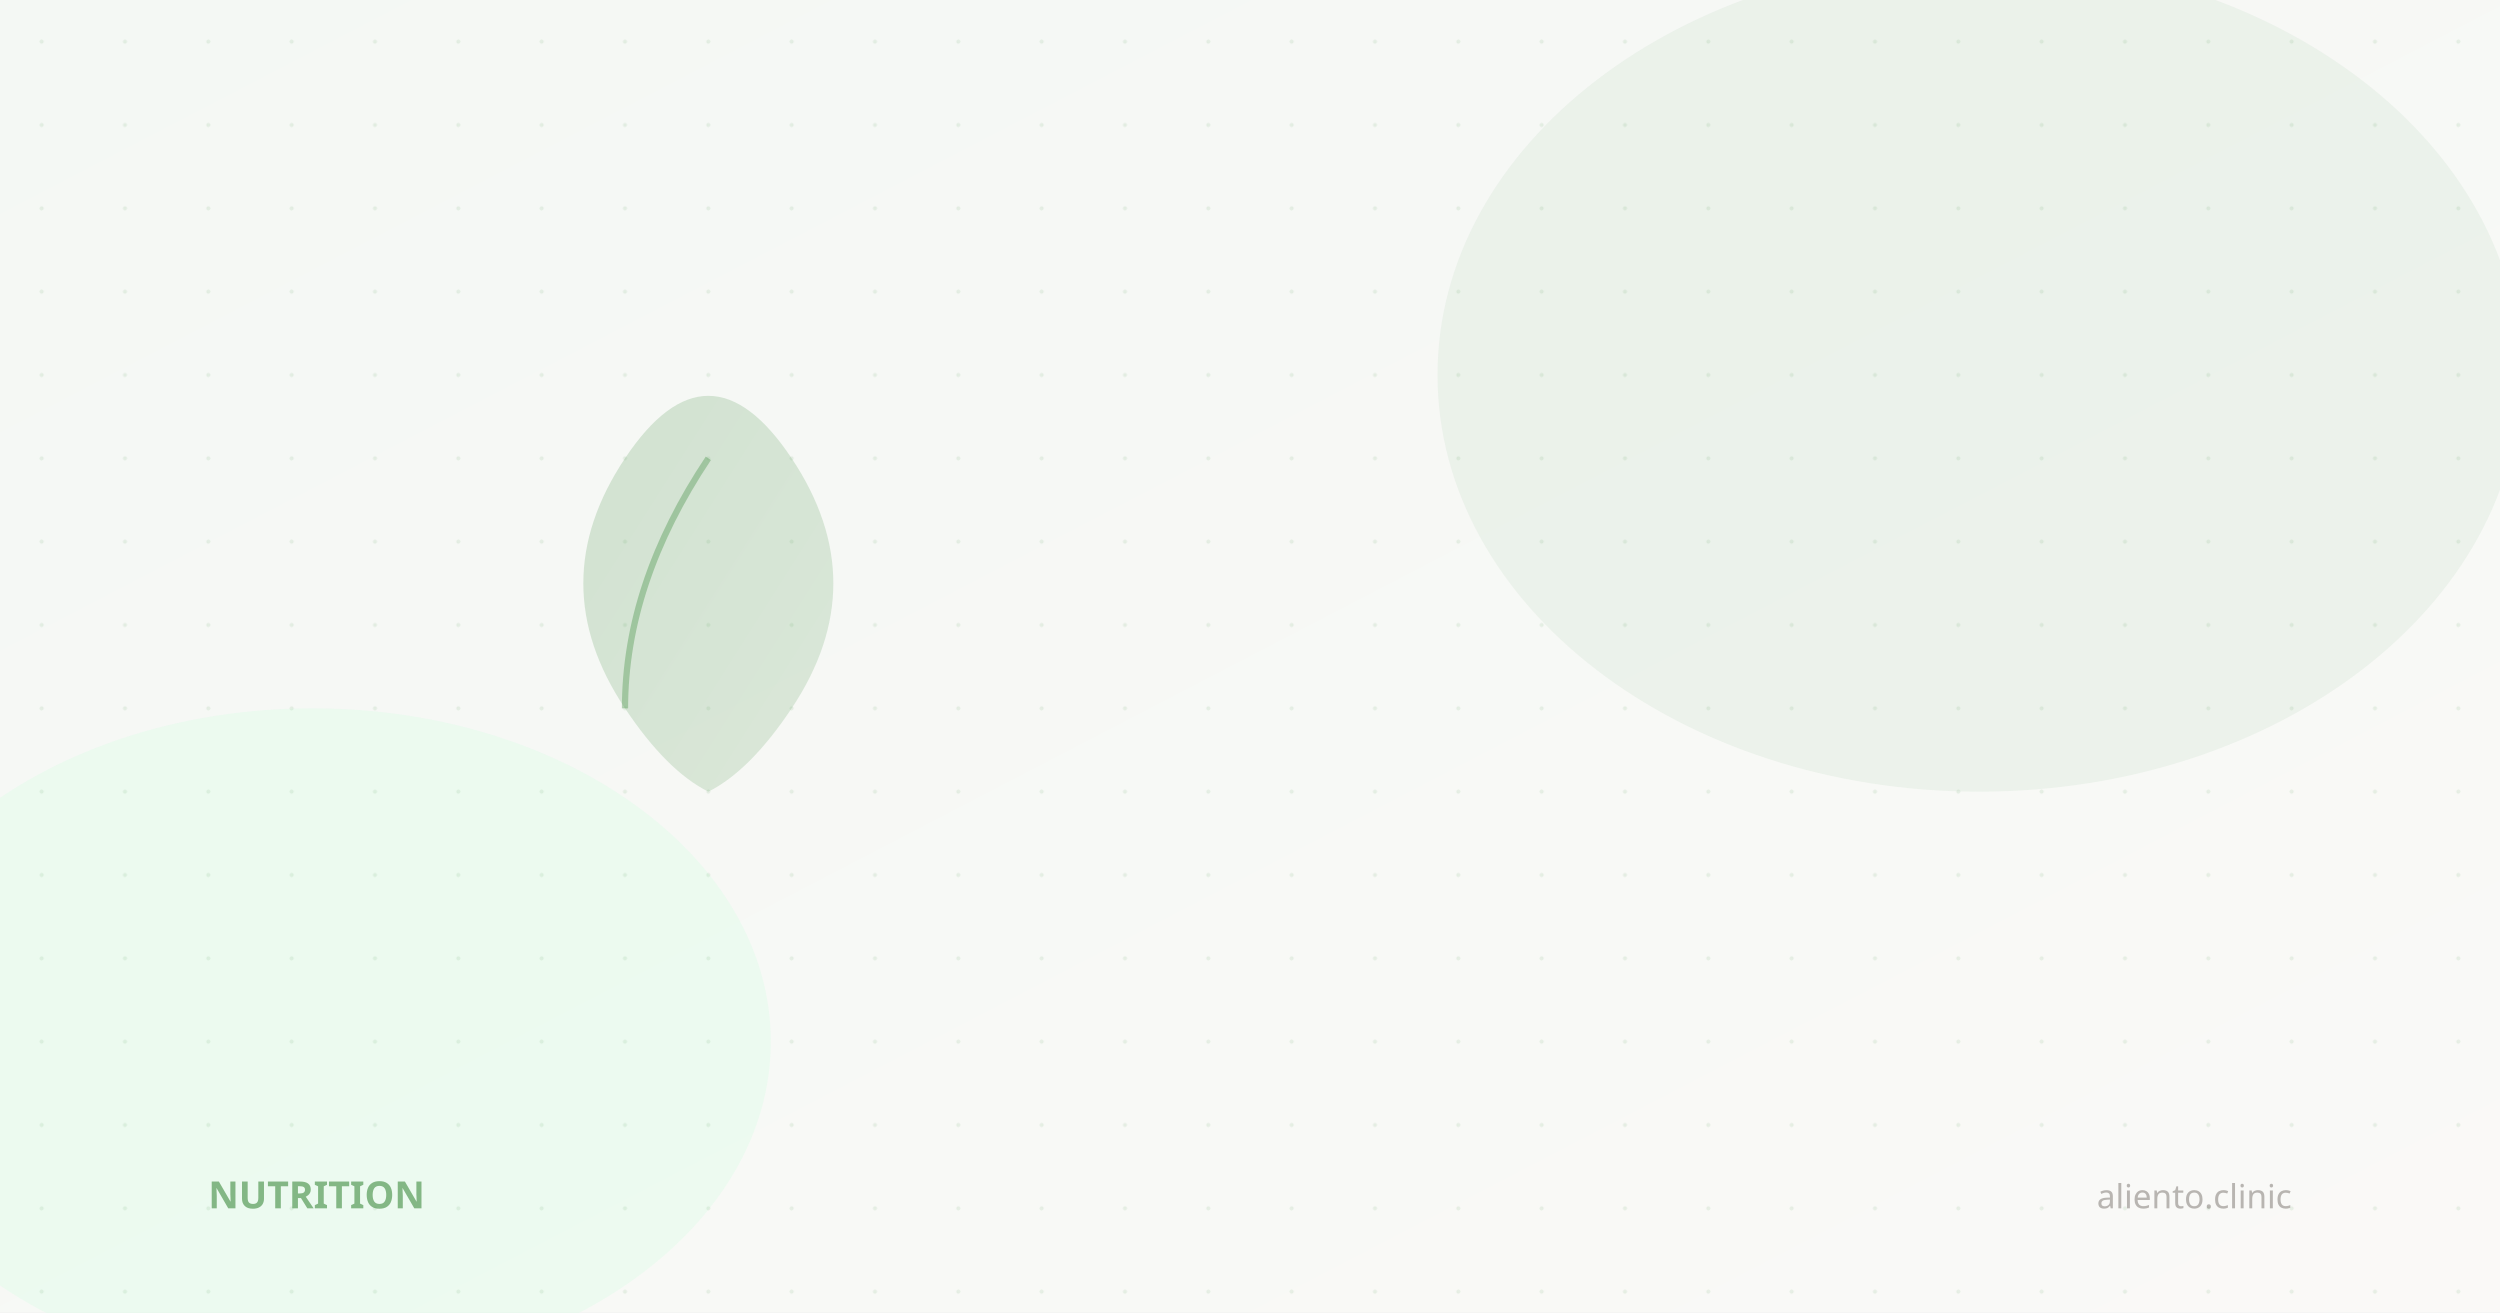
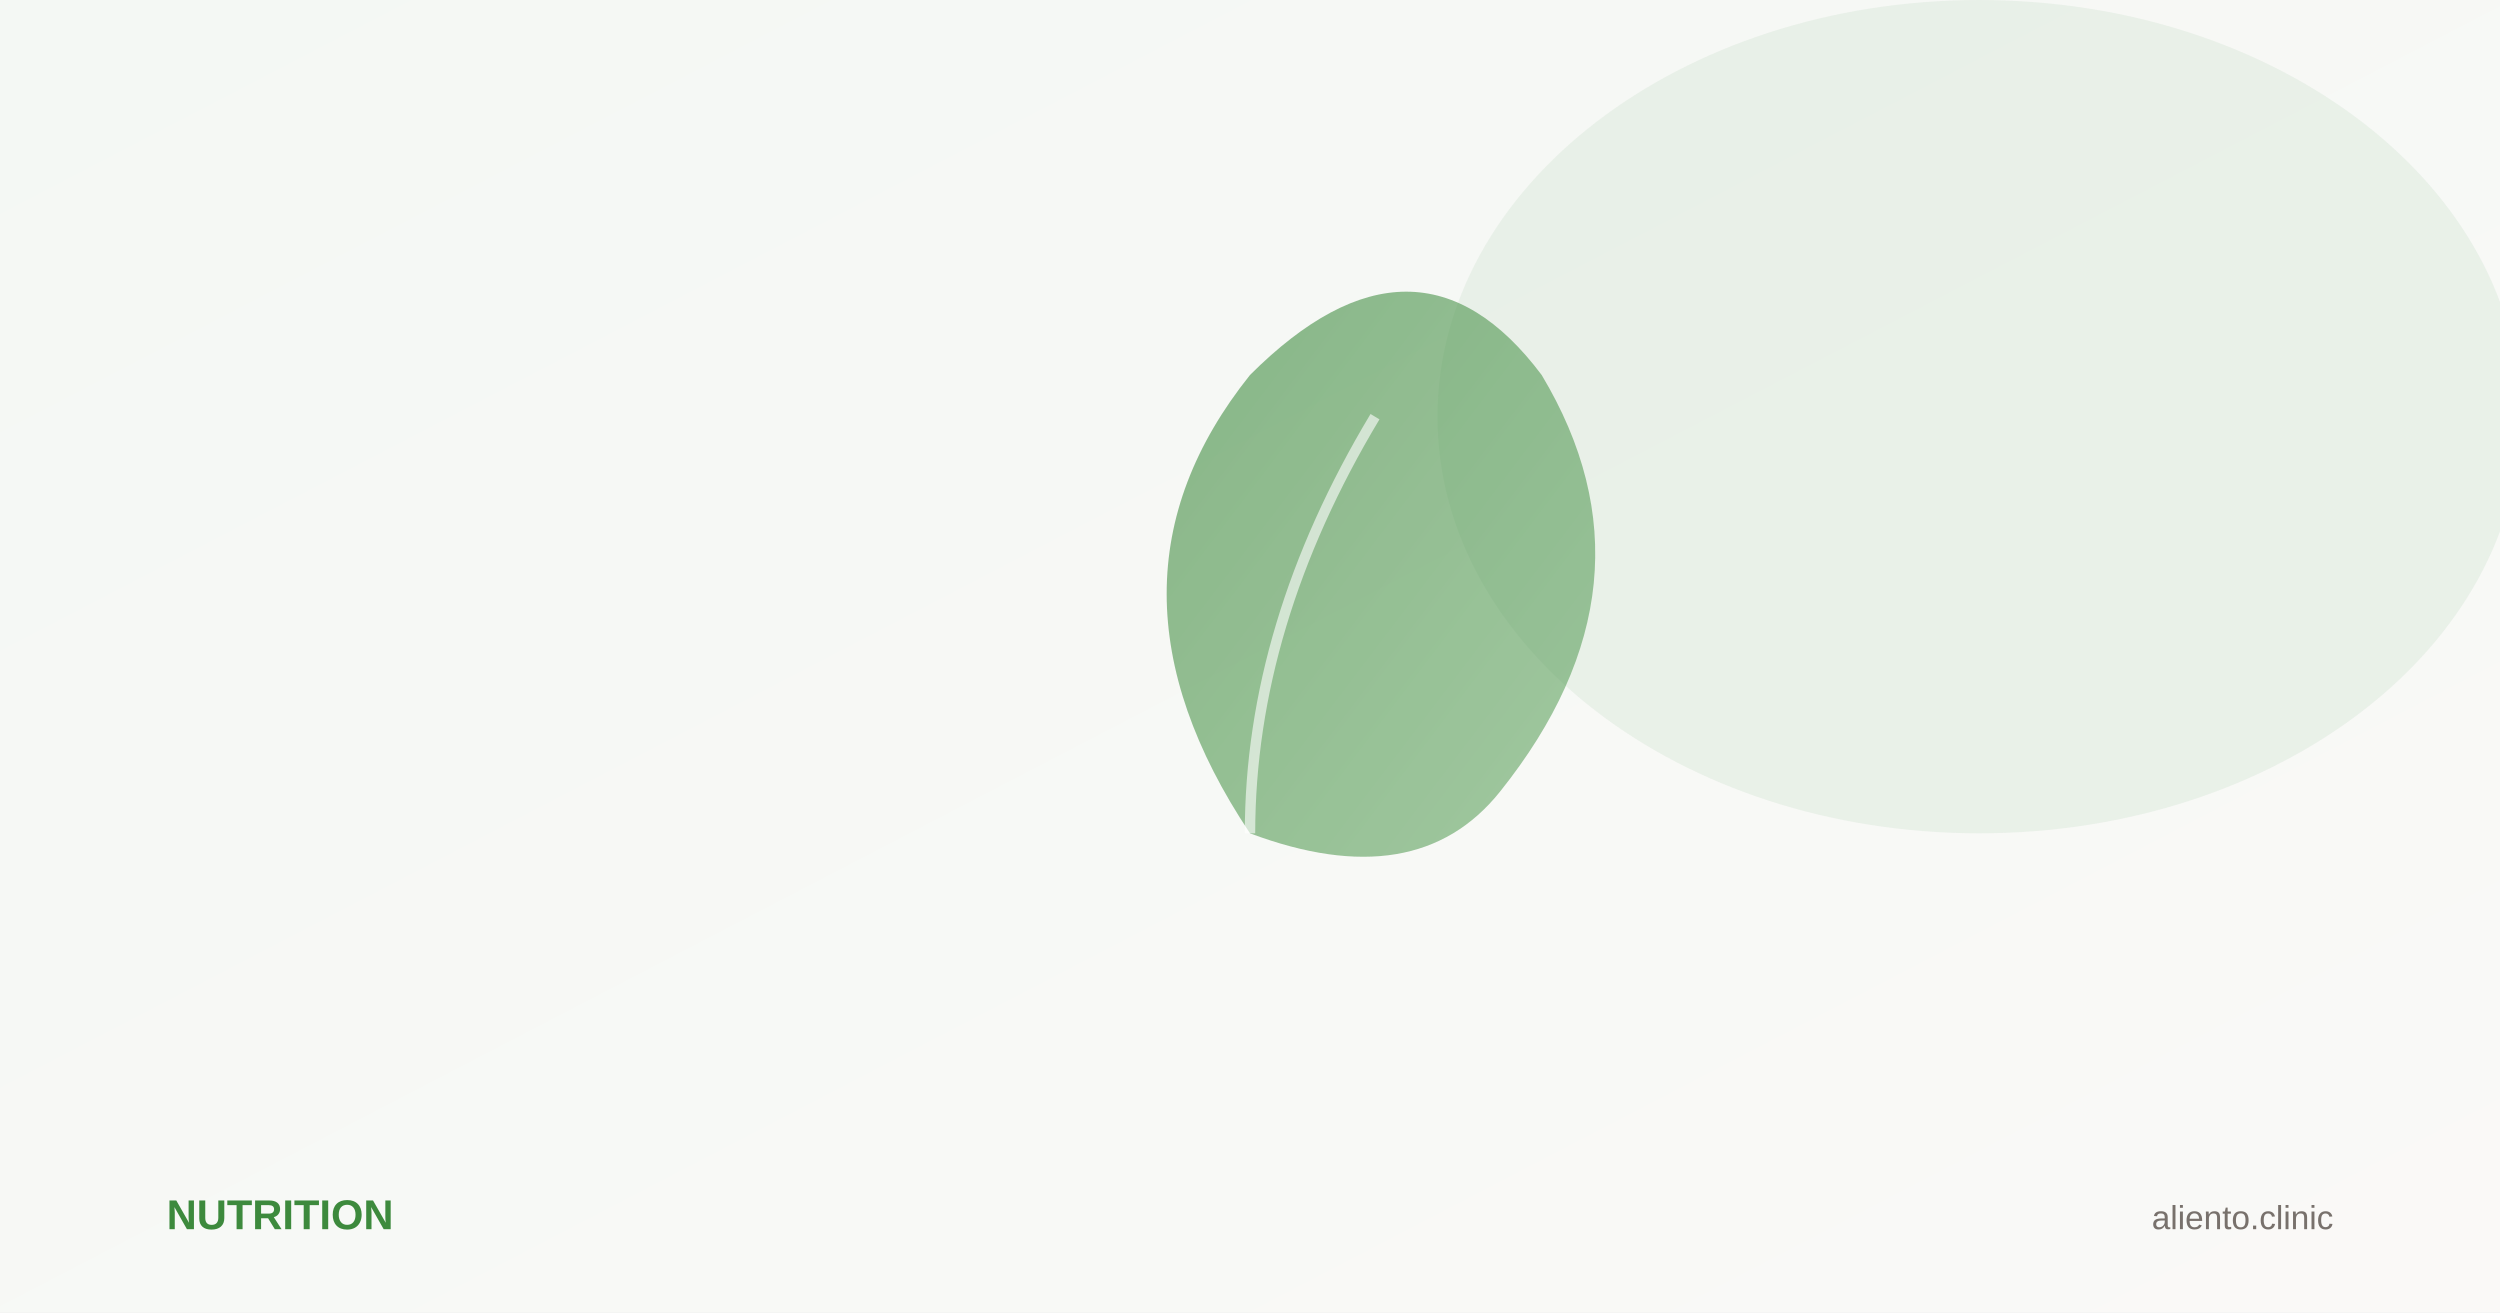
<svg xmlns="http://www.w3.org/2000/svg" width="1200" height="630" viewBox="0 0 1200 630" fill="none">
  <defs>
    <linearGradient id="bg" x1="0%" y1="0%" x2="100%" y2="100%">
      <stop offset="0%" style="stop-color:#f4f8f4" />
      <stop offset="100%" style="stop-color:#faf9f7" />
    </linearGradient>
    <linearGradient id="accent" x1="0%" y1="0%" x2="100%" y2="100%">
      <stop offset="0%" style="stop-color:#3d8a3d" />
      <stop offset="100%" style="stop-color:#67a667" />
    </linearGradient>
  </defs>
  <rect width="1200" height="630" fill="url(#bg)" />
-   <ellipse cx="950" cy="180" rx="260" ry="200" fill="#e0ebe0" opacity="0.5" />
-   <ellipse cx="150" cy="500" rx="220" ry="160" fill="#dcfce7" opacity="0.4" />
-   <pattern id="dots" width="40" height="40" patternUnits="userSpaceOnUse">
-     <circle cx="20" cy="20" r="1" fill="#3d8a3d" opacity="0.1" />
-   </pattern>
-   <rect width="1200" height="630" fill="url(#dots)" />
-   <path d="M300 340 Q260 280 300 220 Q340 160 380 220 Q420 280 380 340 Q360 370 340 380 Q320 370 300 340Z" fill="url(#accent)" opacity="0.2" />
-   <path d="M300 340 Q300 280 340 220" stroke="url(#accent)" stroke-width="3" fill="none" opacity="0.4" />
-   <text x="100" y="580" font-family="sans-serif" font-size="18" fill="#3d8a3d" font-weight="600" opacity="0.6">NUTRITION</text>
-   <text x="1100" y="580" font-family="sans-serif" font-size="16" fill="#78716c" text-anchor="end" opacity="0.5">aliento.clinic</text>
+   <ellipse cx="950" cy="200" rx="260" ry="200" fill="#e0ebe0" opacity="0.6" />
+   <path d="M600 400 Q520 280 600 180 Q680 100 740 180 Q800 280 720 380 Q680 430 600 400Z" fill="url(#accent)" opacity="0.6" />
+   <path d="M600 400 Q600 300 660 200" stroke="white" stroke-width="5" fill="none" opacity="0.6" />
+   <text x="80" y="590" font-family="Arial,sans-serif" font-size="20" fill="#3d8a3d" font-weight="700">NUTRITION</text>
+   <text x="1120" y="590" font-family="Arial,sans-serif" font-size="16" fill="#78716c" text-anchor="end">aliento.clinic</text>
</svg>
